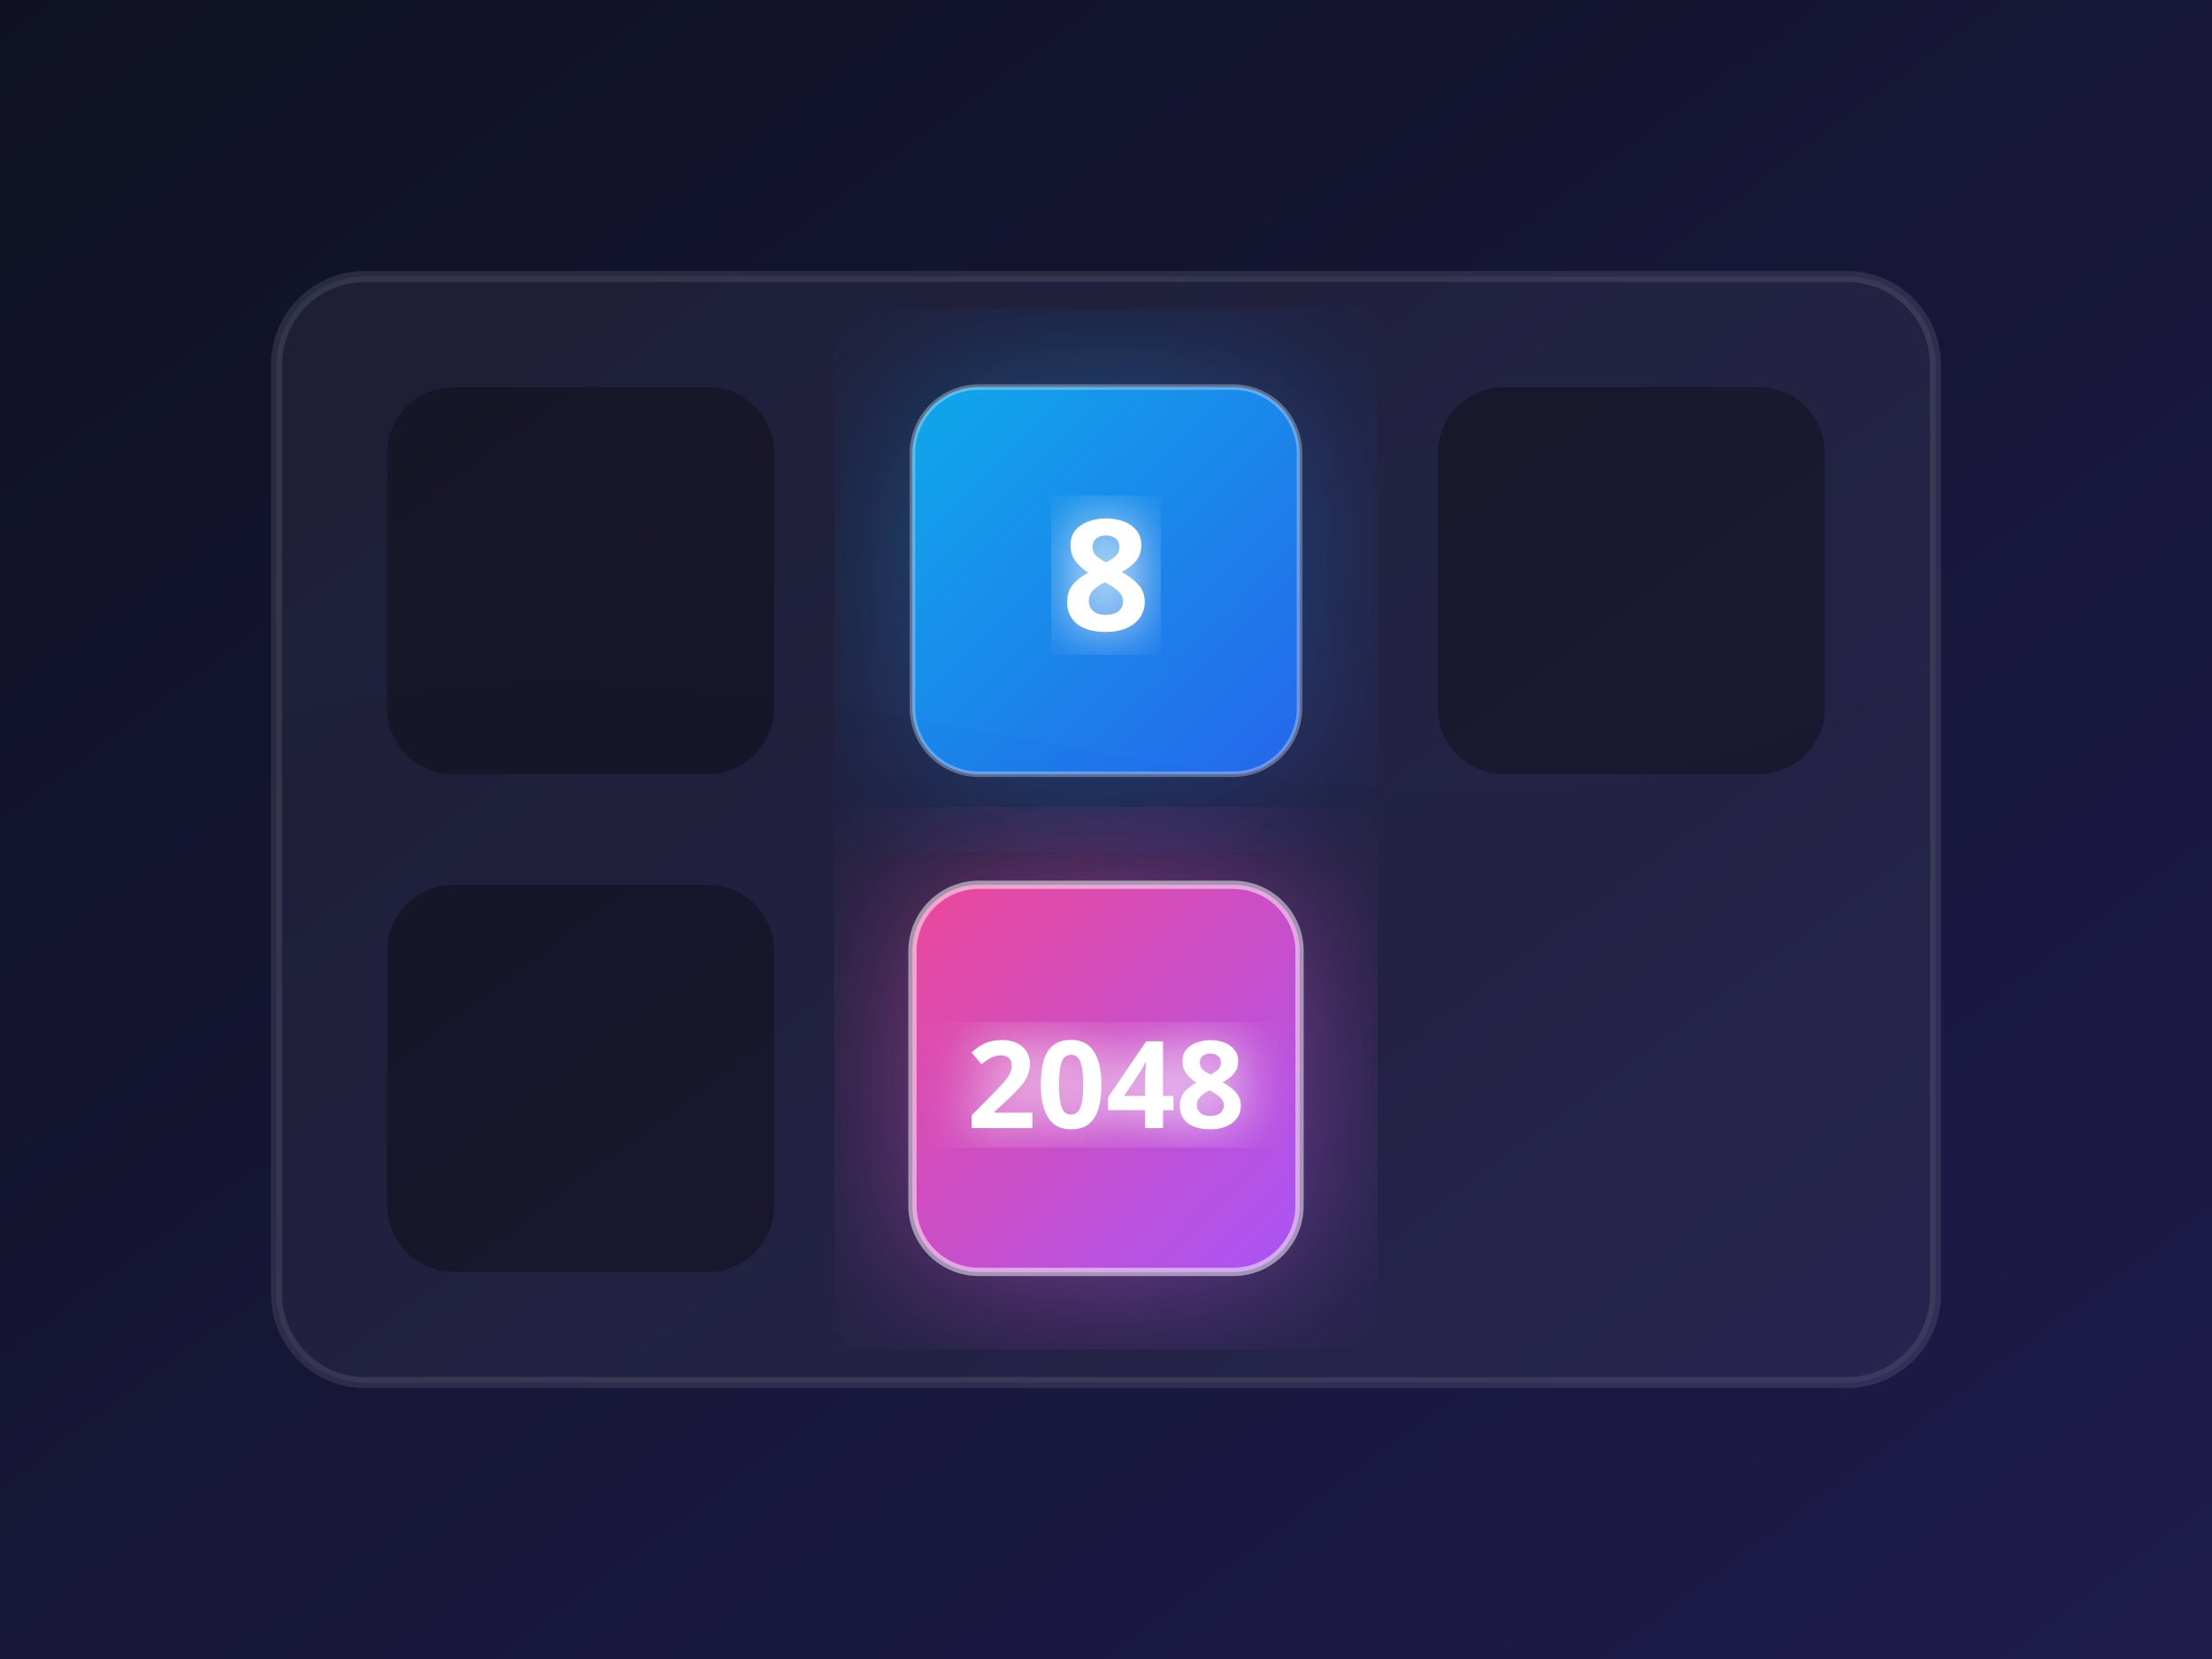
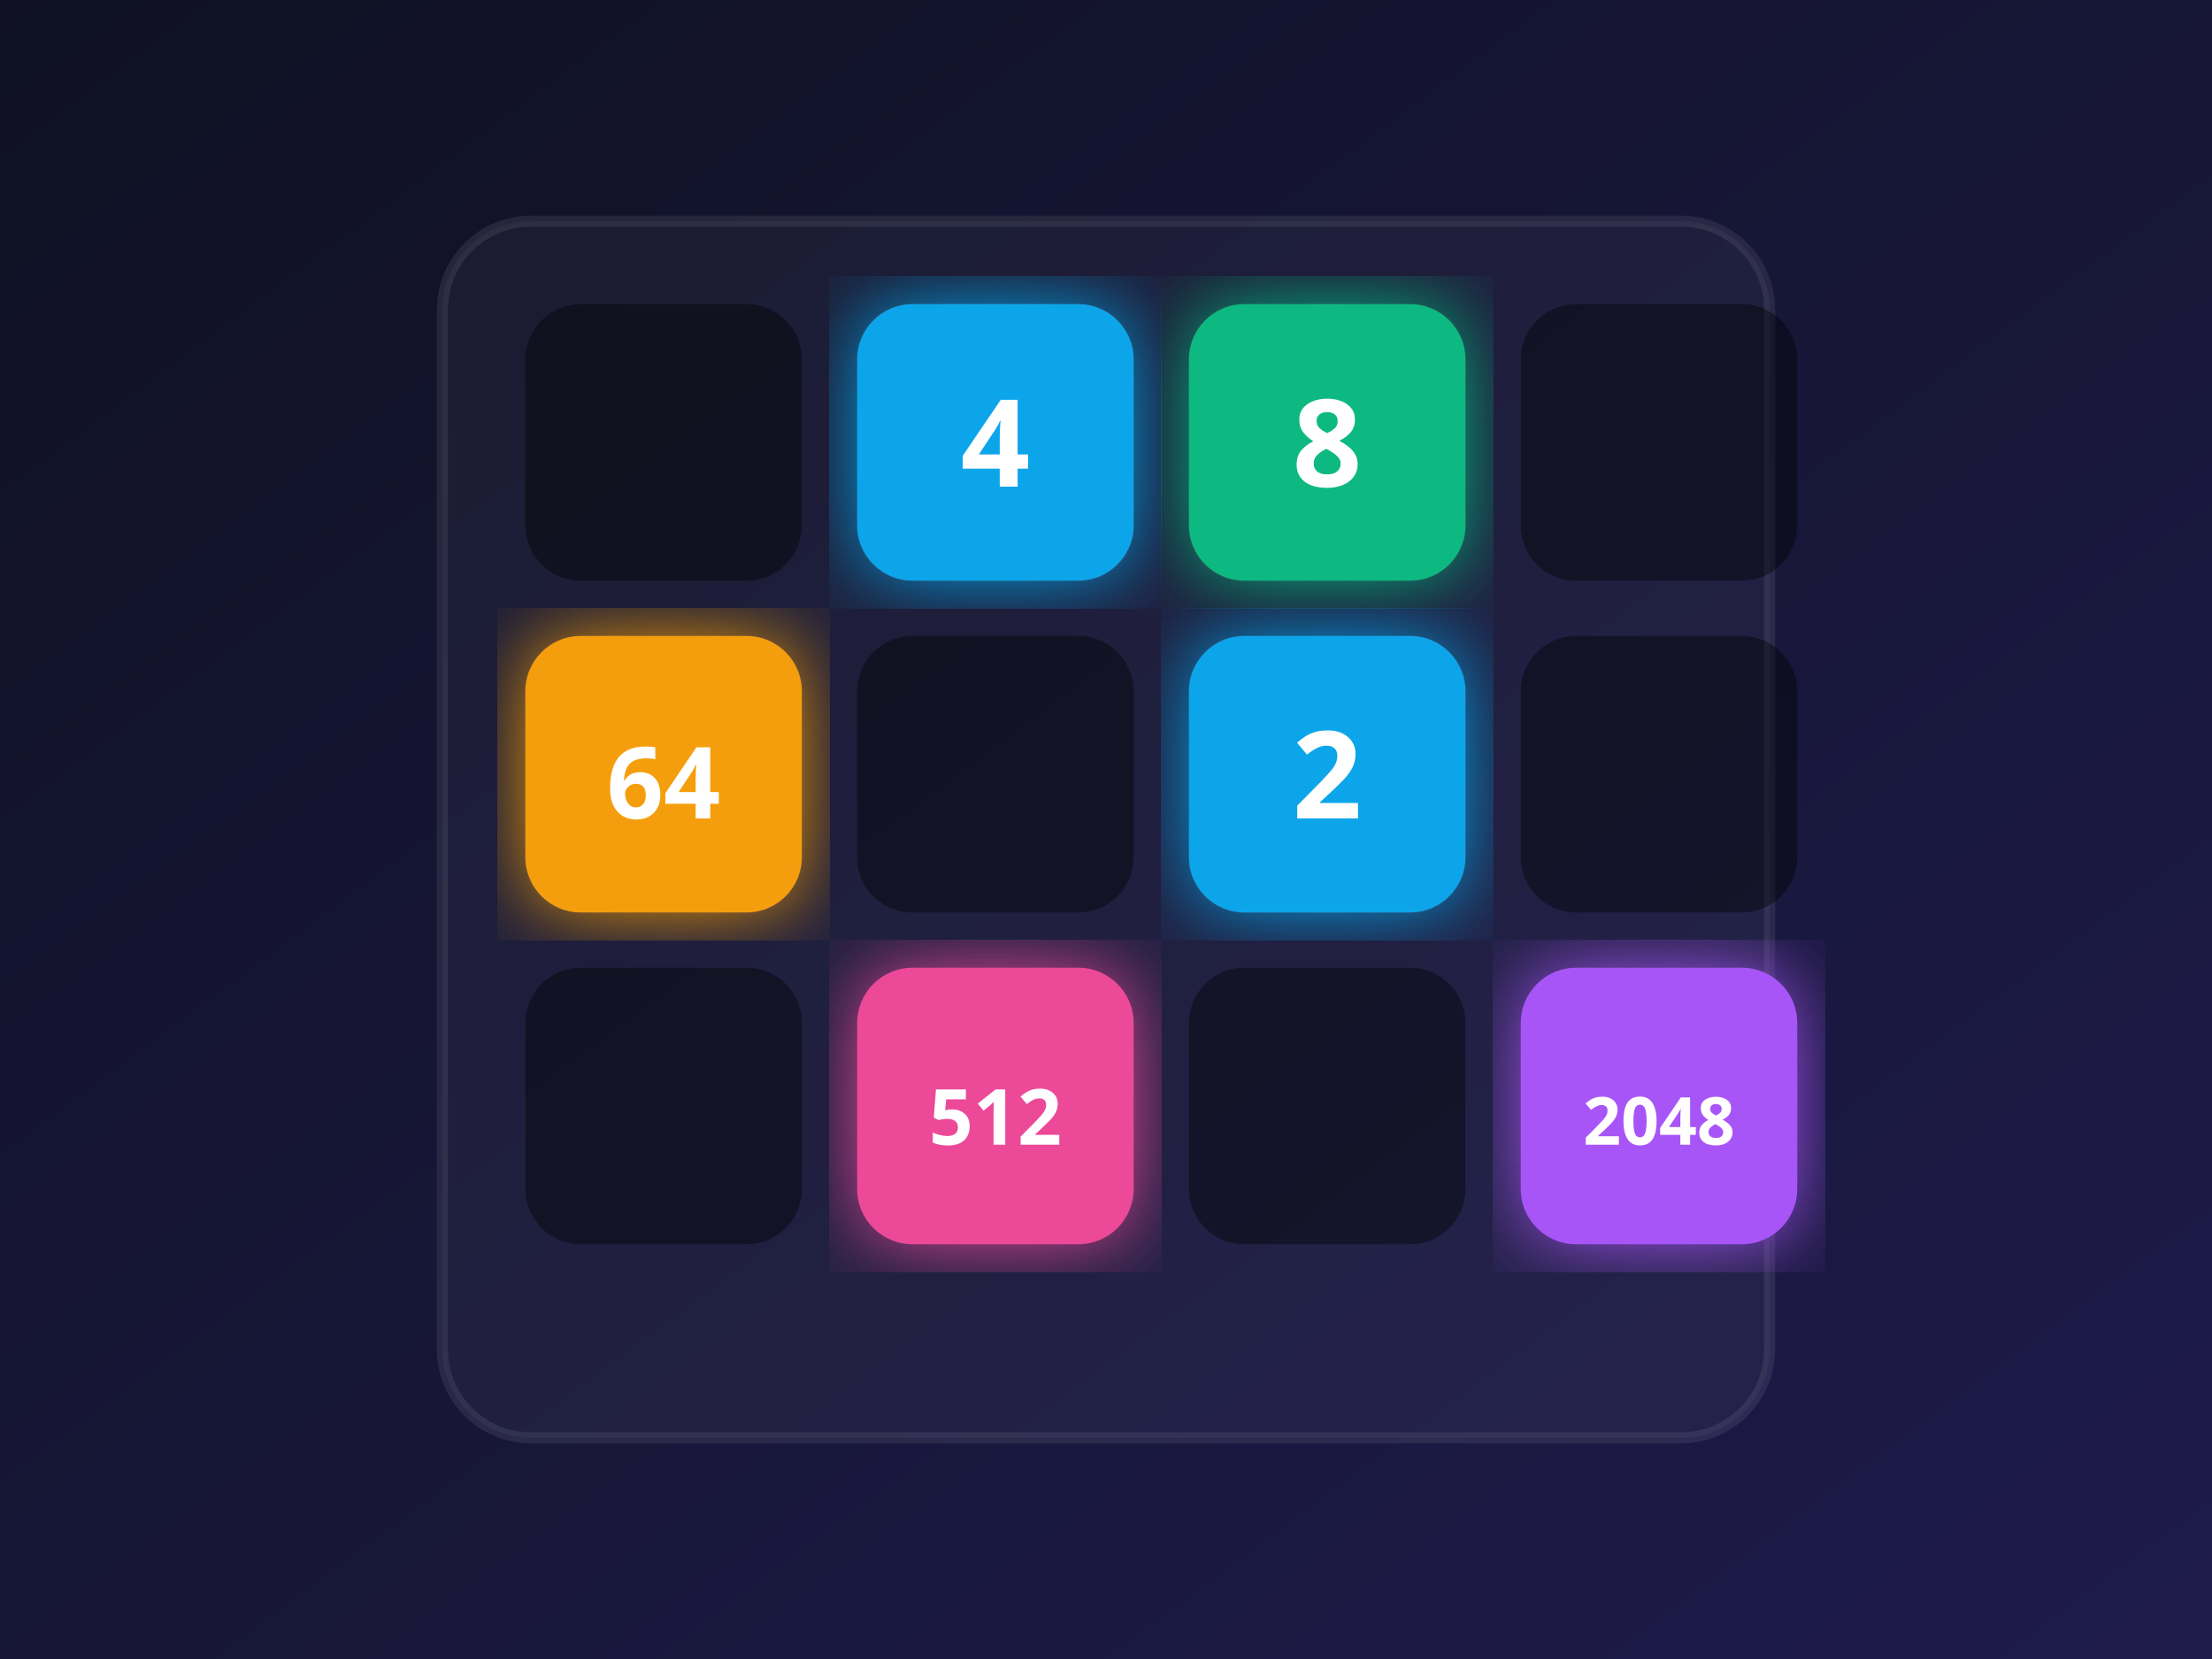
- <svg xmlns="http://www.w3.org/2000/svg" viewBox="0 0 400 300" width="100%" height="100%">
+ <svg xmlns="http://www.w3.org/2000/svg" viewBox="0 0 400 300">
  <defs>
    <linearGradient id="bg" x1="0%" y1="0%" x2="100%" y2="100%">
      <stop offset="0%" stop-color="#0f1123" />
      <stop offset="100%" stop-color="#1e1b4b" />
    </linearGradient>
-     <linearGradient id="tile2" x1="0%" y1="0%" x2="100%" y2="100%">
-       <stop offset="0%" stop-color="#0ea5e9" />
-       <stop offset="100%" stop-color="#2563eb" />
-     </linearGradient>
-     <linearGradient id="tile2048" x1="0%" y1="0%" x2="100%" y2="100%">
-       <stop offset="0%" stop-color="#ec4899" />
-       <stop offset="100%" stop-color="#a855f7" />
-     </linearGradient>
-     <filter id="glow" x="-20%" y="-20%" width="140%" height="140%">
-       <feGaussianBlur stdDeviation="15" result="blur" />
-       <feMerge>
-         <feMergeNode in="blur" />
-         <feMergeNode in="SourceGraphic" />
-       </feMerge>
-     </filter>
-     <filter id="glowSmall" x="-20%" y="-20%" width="140%" height="140%">
-       <feGaussianBlur stdDeviation="5" result="blur" />
+     <filter id="glow">
+       <feGaussianBlur stdDeviation="8" result="blur" />
      <feMerge>
        <feMergeNode in="blur" />
        <feMergeNode in="SourceGraphic" />
      </feMerge>
    </filter>
  </defs>
-   <rect width="100%" height="100%" fill="url(#bg)" />
-   <rect x="50" y="50" width="300" height="200" rx="16" fill="rgba(255,255,255,0.05)" stroke="rgba(255,255,255,0.1)" stroke-width="2" />
-   <rect x="70" y="70" width="70" height="70" rx="12" fill="rgba(0,0,0,0.3)" />
-   <rect x="70" y="160" width="70" height="70" rx="12" fill="rgba(0,0,0,0.3)" />
-   <rect x="260" y="70" width="70" height="70" rx="12" fill="rgba(0,0,0,0.3)" />
-   <g transform="translate(165, 70)">
-     <rect width="70" height="70" rx="12" fill="url(#tile2)" opacity="0.4" filter="url(#glow)" />
-     <rect width="70" height="70" rx="12" fill="url(#tile2)" stroke="#fff" stroke-width="1" stroke-opacity="0.3" />
-     <text x="35" y="44" font-family="system-ui, sans-serif" font-weight="900" font-size="28" fill="#ffffff" text-anchor="middle" filter="url(#glowSmall)">8</text>
-   </g>
-   <g transform="translate(165, 160)">
-     <rect width="70" height="70" rx="12" fill="url(#tile2048)" opacity="0.6" filter="url(#glow)" />
-     <rect width="70" height="70" rx="12" fill="url(#tile2048)" stroke="#fff" stroke-width="1.5" stroke-opacity="0.5" />
-     <text x="35" y="44" font-family="system-ui, sans-serif" font-weight="900" font-size="22" fill="#ffffff" text-anchor="middle" filter="url(#glowSmall)">2048</text>
-   </g>
-   <path d="M 50 50 L 350 50 L 350 120 C 250 180 150 100 50 130 Z" fill="rgba(255,255,255,0.03)" style="mix-blend-mode: overlay;" />
+   <rect width="400" height="300" fill="url(#bg)" />
+   <rect x="80" y="40" width="240" height="220" rx="16" fill="rgba(255,255,255,0.04)" stroke="rgba(255,255,255,0.08)" stroke-width="2" />
+   <rect x="95" y="55" width="50" height="50" rx="10" fill="rgba(0,0,0,0.4)" />
+   <rect x="155" y="55" width="50" height="50" rx="10" fill="#0ea5e9" filter="url(#glow)" />
+   <text x="180" y="88" font-family="system-ui" font-weight="900" font-size="22" fill="#fff" text-anchor="middle">4</text>
+   <rect x="215" y="55" width="50" height="50" rx="10" fill="#10b981" filter="url(#glow)" />
+   <text x="240" y="88" font-family="system-ui" font-weight="900" font-size="22" fill="#fff" text-anchor="middle">8</text>
+   <rect x="275" y="55" width="50" height="50" rx="10" fill="rgba(0,0,0,0.4)" />
+   <rect x="95" y="115" width="50" height="50" rx="10" fill="#f59e0b" filter="url(#glow)" />
+   <text x="120" y="148" font-family="system-ui" font-weight="900" font-size="18" fill="#fff" text-anchor="middle">64</text>
+   <rect x="155" y="115" width="50" height="50" rx="10" fill="rgba(0,0,0,0.4)" />
+   <rect x="215" y="115" width="50" height="50" rx="10" fill="#0ea5e9" filter="url(#glow)" />
+   <text x="240" y="148" font-family="system-ui" font-weight="900" font-size="22" fill="#fff" text-anchor="middle">2</text>
+   <rect x="275" y="115" width="50" height="50" rx="10" fill="rgba(0,0,0,0.4)" />
+   <rect x="95" y="175" width="50" height="50" rx="10" fill="rgba(0,0,0,0.4)" />
+   <rect x="155" y="175" width="50" height="50" rx="10" fill="#ec4899" filter="url(#glow)" />
+   <text x="180" y="207" font-family="system-ui" font-weight="900" font-size="14" fill="#fff" text-anchor="middle">512</text>
+   <rect x="215" y="175" width="50" height="50" rx="10" fill="rgba(0,0,0,0.4)" />
+   <rect x="275" y="175" width="50" height="50" rx="10" fill="#a855f7" filter="url(#glow)" />
+   <text x="300" y="207" font-family="system-ui" font-weight="900" font-size="12" fill="#fff" text-anchor="middle">2048</text>
</svg>
